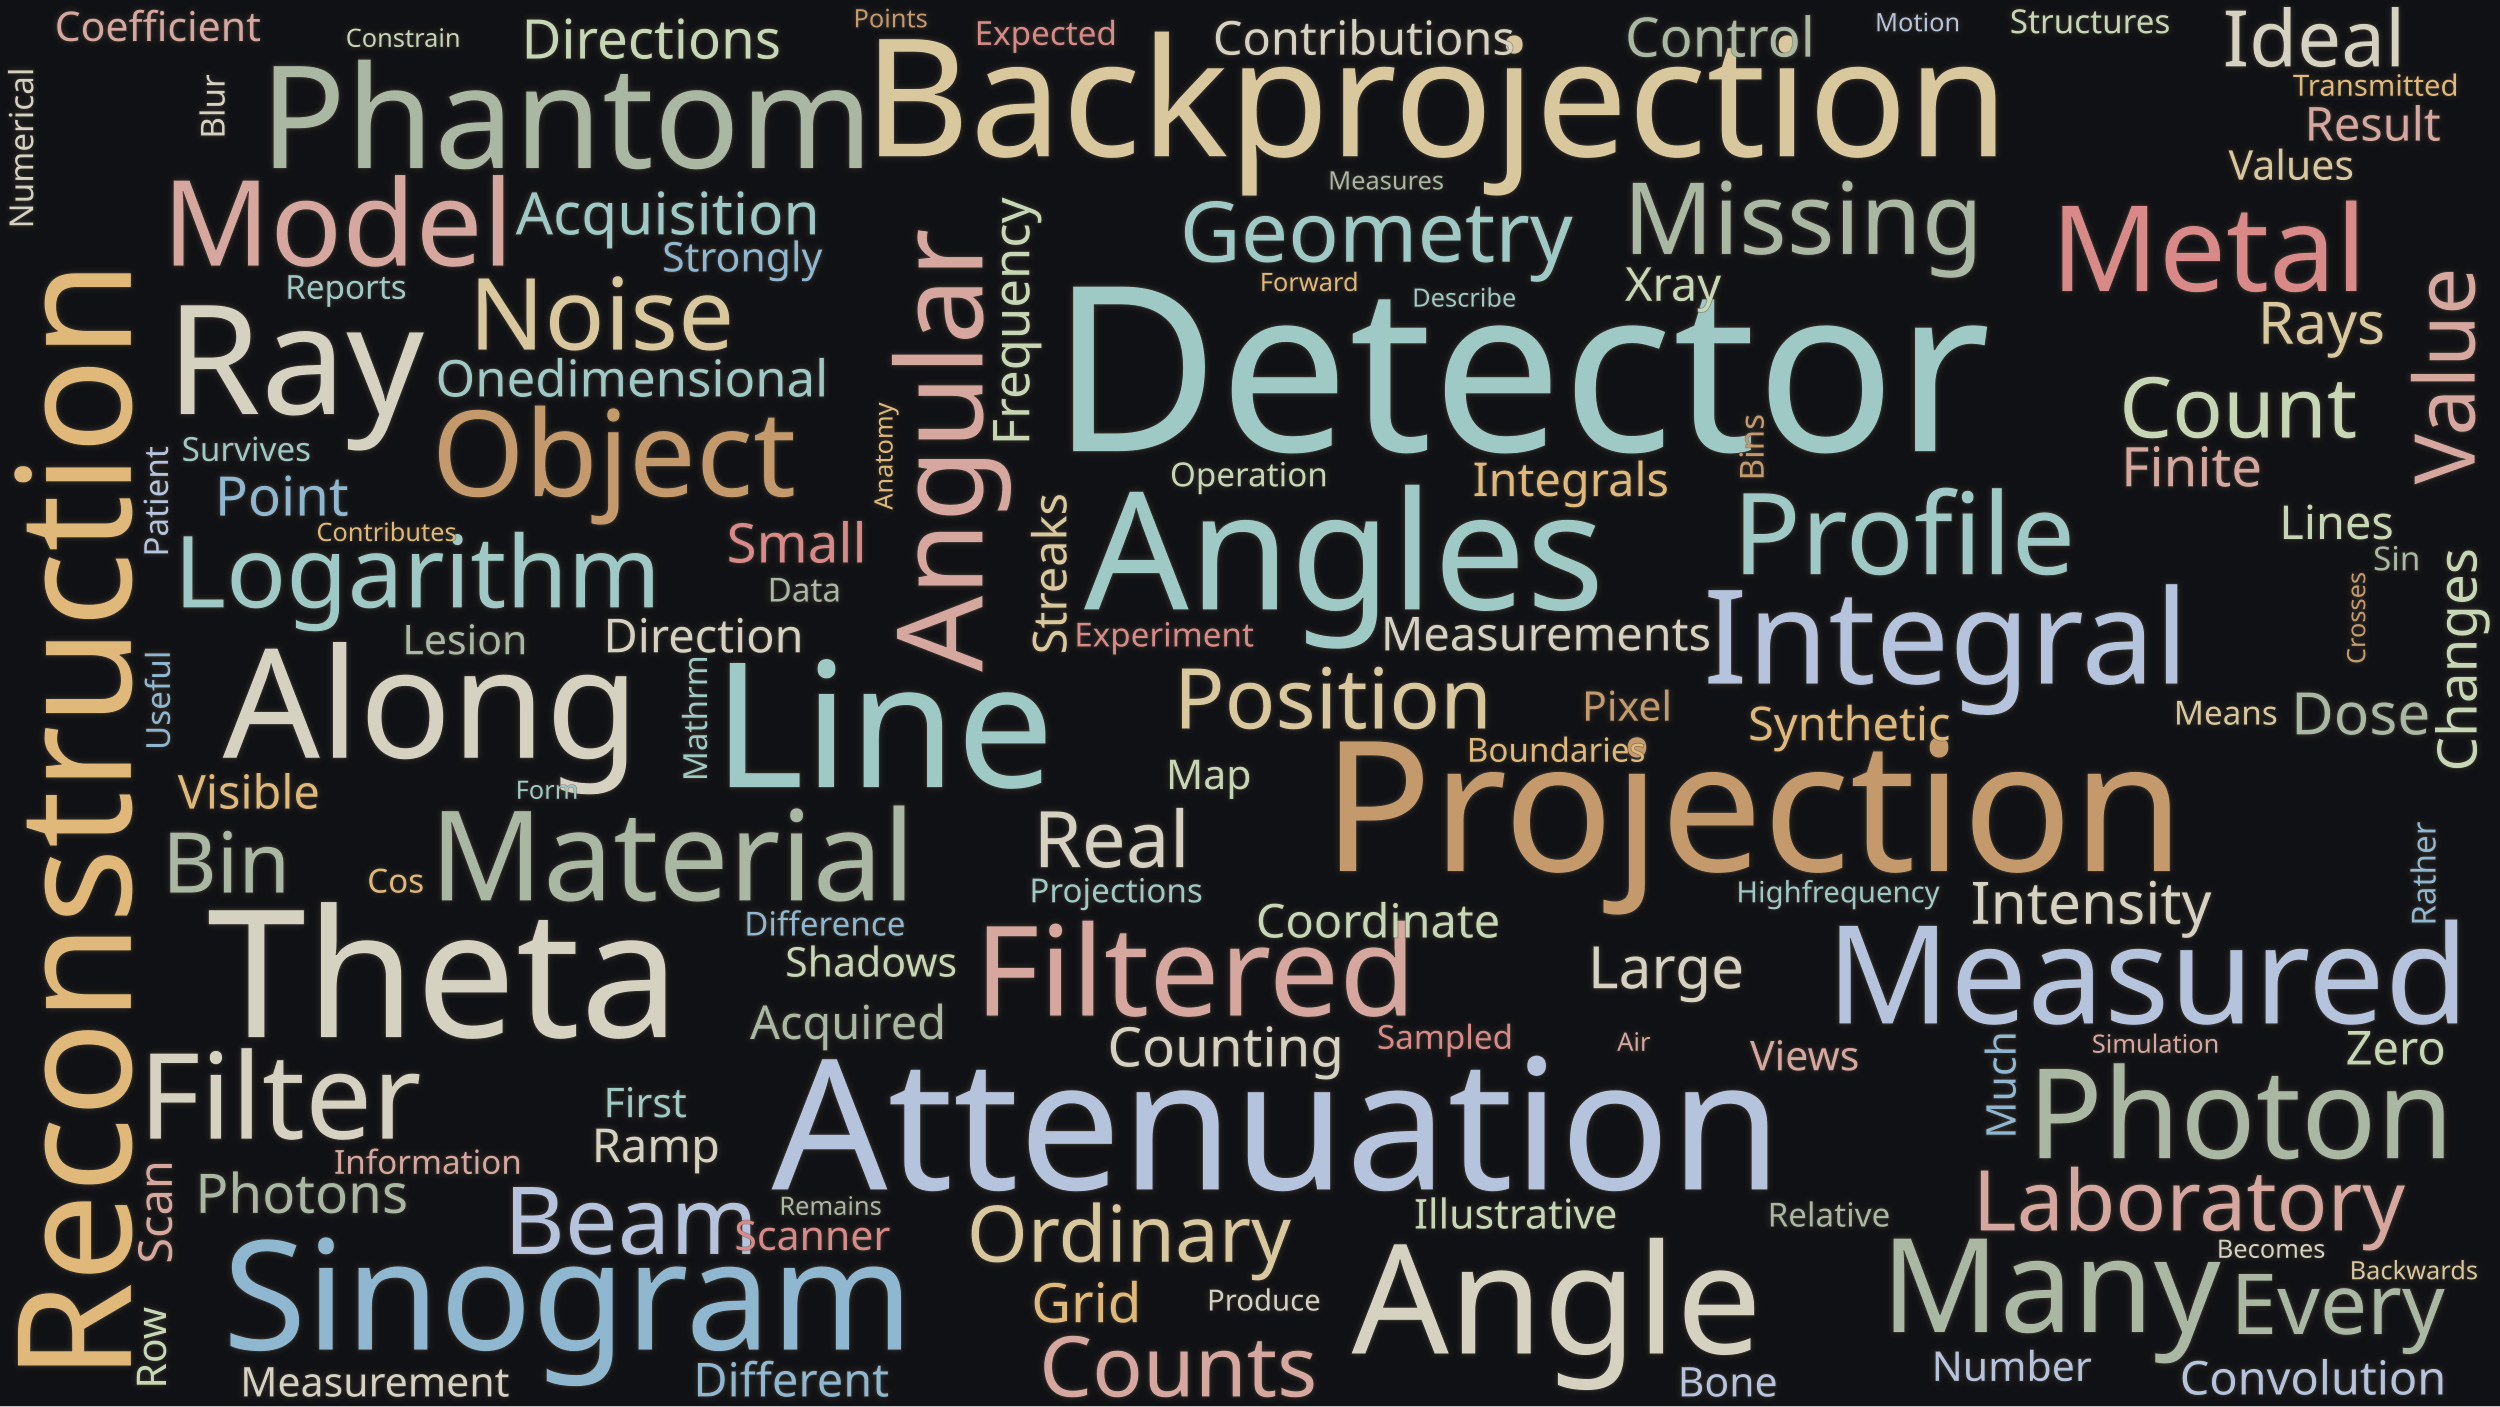
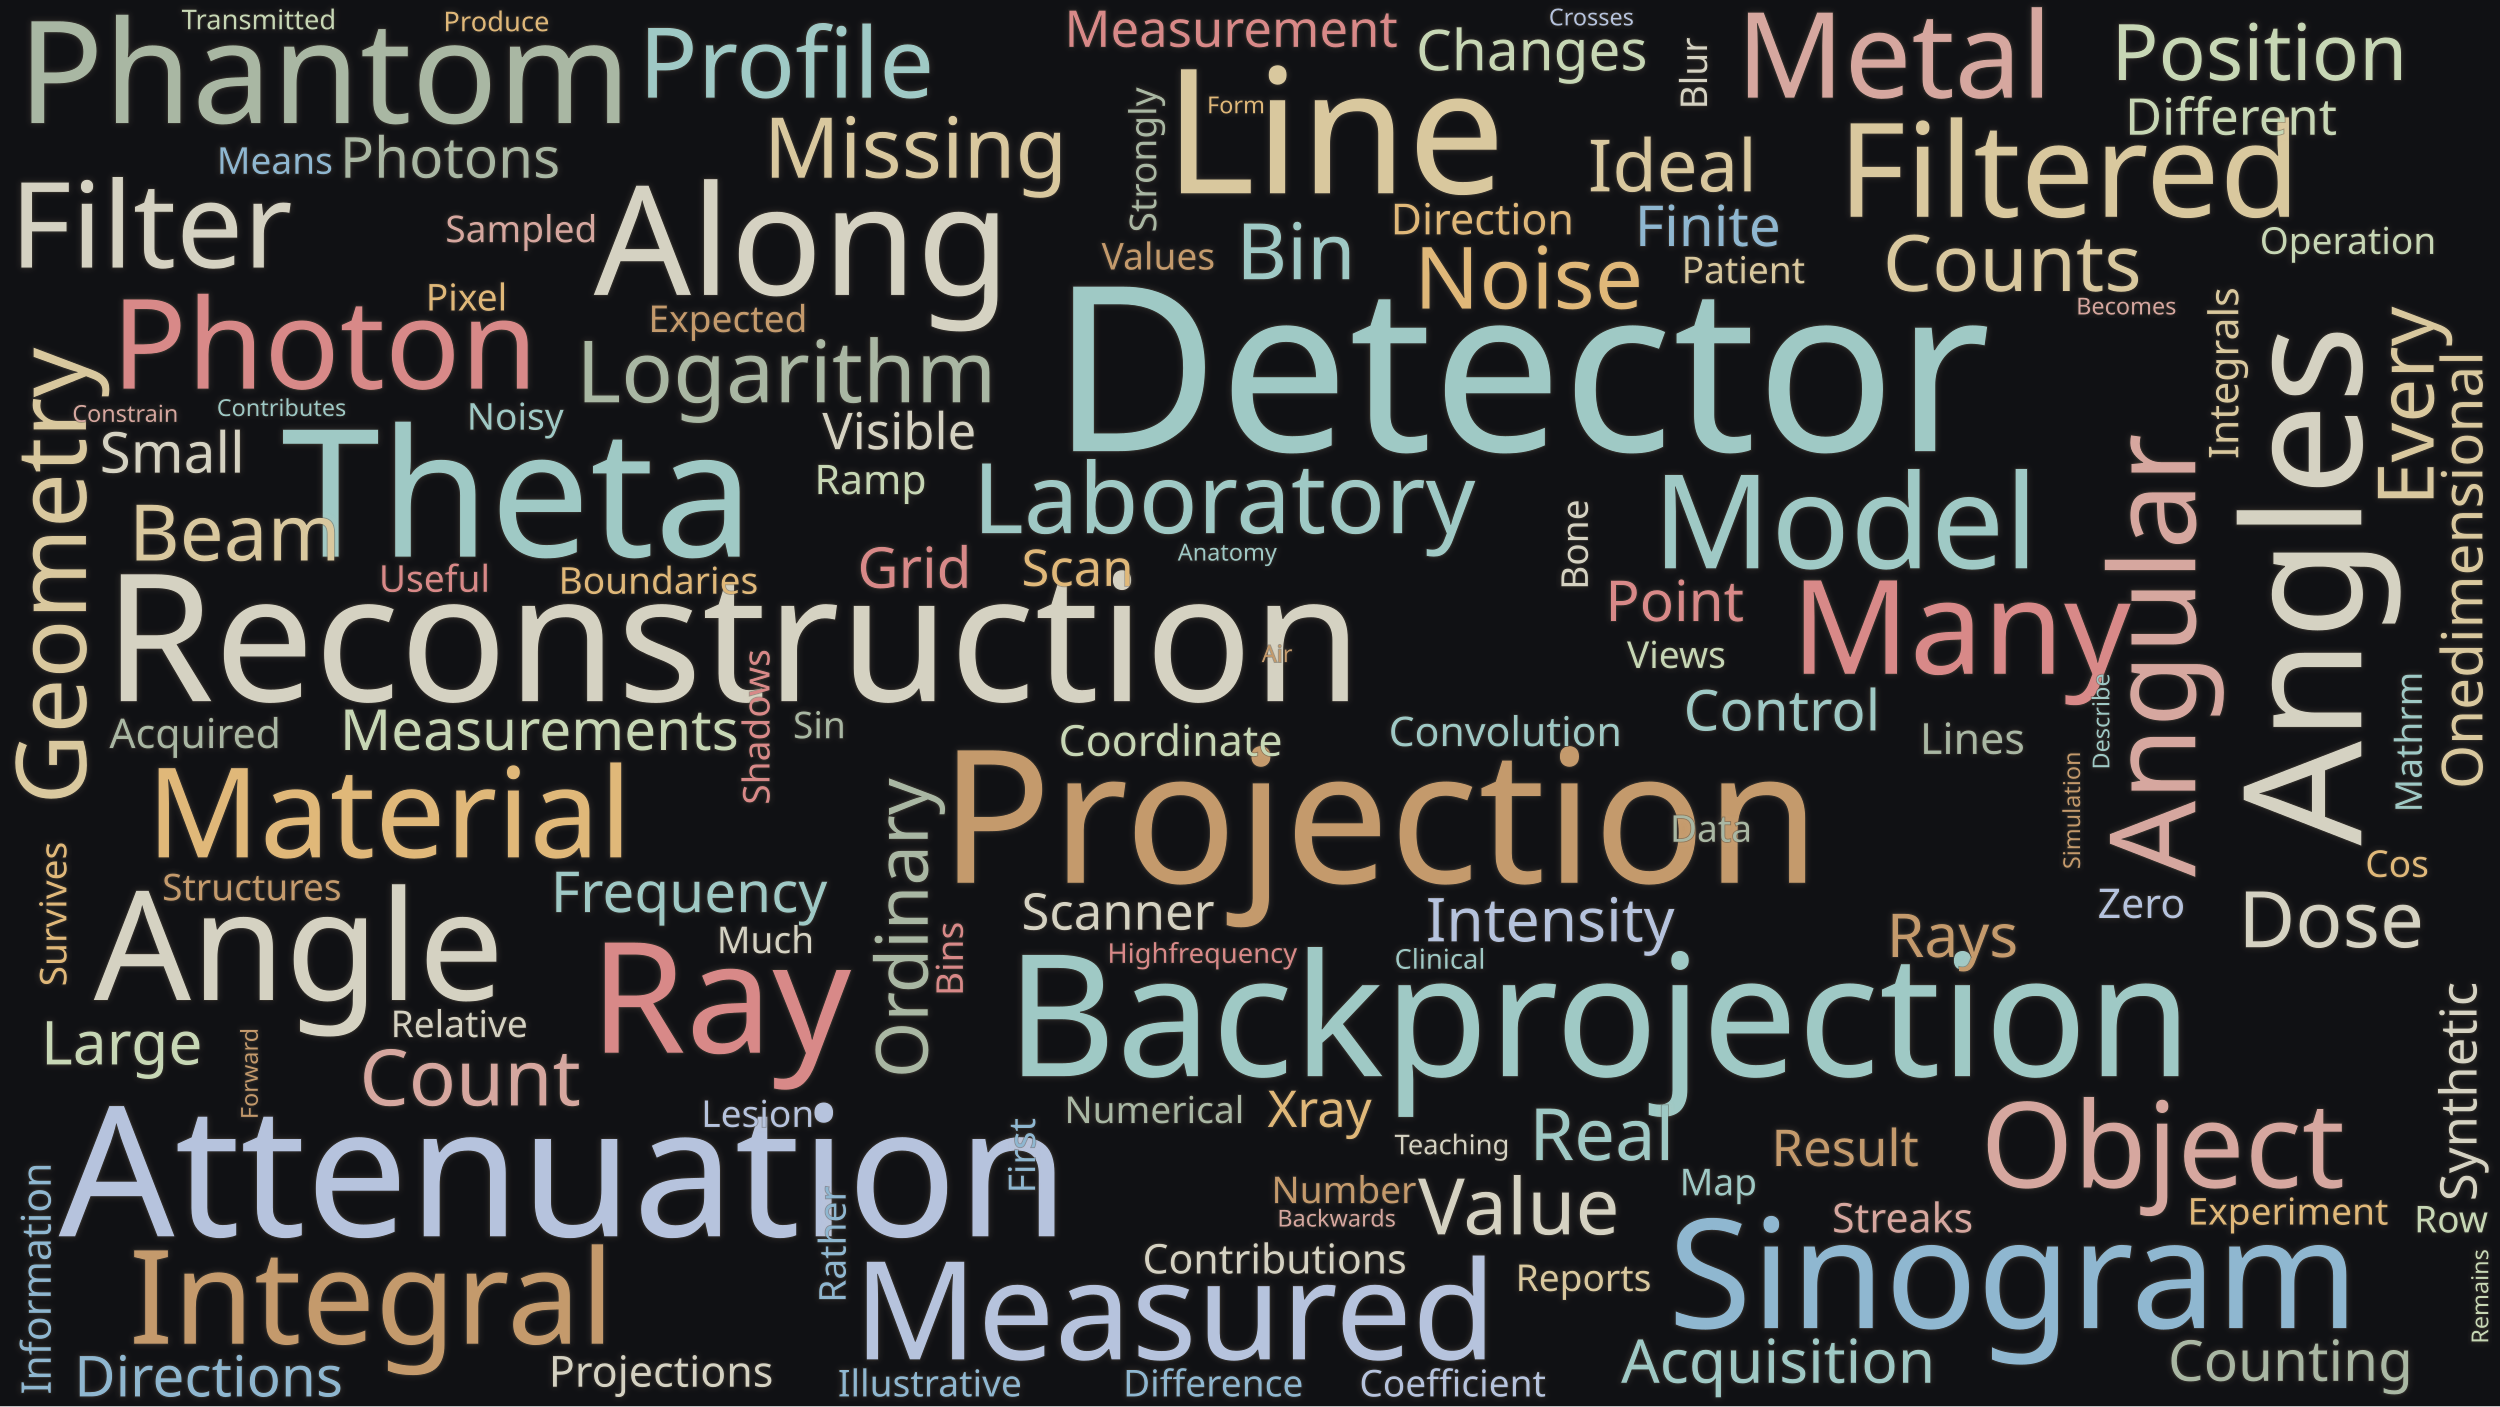
<svg xmlns="http://www.w3.org/2000/svg" role="img" aria-label="How a Scanner Sees: Reconstructing a Body from Shadows" width="1280" height="720">
  <defs>
    <filter id="wordGlow" x="-20%" y="-20%" width="140%" height="140%">
      <feDropShadow dx="0" dy="0" stdDeviation="1.6" flood-color="#d8c7a1" flood-opacity="0.18" />
    </filter>
  </defs>
  <style>text { filter: url(#wordGlow); paint-order: stroke fill; stroke: rgba(16,17,20,.34); stroke-width: .9px; }</style>
  <style>text{font-family:'Droid Sans Mono';font-weight:normal;font-style:normal;}</style>
  <rect width="100%" height="100%" style="fill:#101114" />
  <text transform="translate(538,231)" font-size="118" style="fill:#9fc9c5">Detector</text>
-   <text transform="translate(677,446)" font-size="93" style="fill:#c49a6c">Projection</text>
-   <text transform="translate(395,609)" font-size="93" style="fill:#b6c3dd">Attenuation</text>
-   <text transform="translate(106,531)" font-size="91" style="fill:#d5d2c2">Theta</text>
-   <text transform="translate(365,403)" font-size="89" style="fill:#9fc9c5">Line</text>
-   <text transform="translate(442,80)" font-size="84" style="fill:#d9c89e">Backprojection</text>
-   <text transform="translate(555,312)" font-size="84" style="fill:#9fc9c5">Angles</text>
-   <text transform="translate(67,707) rotate(-90)" font-size="81" style="fill:#e0b879">Reconstruction</text>
-   <text transform="translate(85,212)" font-size="78" style="fill:#d5d2c2">Ray</text>
-   <text transform="translate(114,691)" font-size="78" style="fill:#8fb7d0">Sinogram</text>
-   <text transform="translate(692,693)" font-size="78" style="fill:#d5d2c2">Angle</text>
-   <text transform="translate(114,388)" font-size="78" style="fill:#d5d2c2">Along</text>
-   <text transform="translate(133,86)" font-size="73" style="fill:#a9b7a3">Phantom</text>
-   <text transform="translate(935,524)" font-size="70" style="fill:#b6c3dd">Measured</text>
-   <text transform="translate(963,682)" font-size="67" style="fill:#a9b7a3">Many</text>
-   <text transform="translate(872,350)" font-size="67" style="fill:#b6c3dd">Integral</text>
-   <text transform="translate(499,520)" font-size="64" style="fill:#d6a79f">Filtered</text>
-   <text transform="translate(220,461)" font-size="64" style="fill:#a9b7a3">Material</text>
-   <text transform="translate(1038,593)" font-size="64" style="fill:#a9b7a3">Photon</text>
-   <text transform="translate(221,254)" font-size="61" style="fill:#c49a6c">Object</text>
-   <text transform="translate(71,583)" font-size="61" style="fill:#d5d2c2">Filter</text>
-   <text transform="translate(1050,149)" font-size="61" style="fill:#d88988">Metal</text>
-   <text transform="translate(83,136)" font-size="61" style="fill:#d6a79f">Model</text>
-   <text transform="translate(503,344) rotate(-90)" font-size="61" style="fill:#d6a79f">Angular</text>
-   <text transform="translate(887,294)" font-size="58" style="fill:#9fc9c5">Profile</text>
-   <text transform="translate(89,311)" font-size="51" style="fill:#9fc9c5">Logarithm</text>
-   <text transform="translate(240,179)" font-size="51" style="fill:#d9c89e">Noise</text>
-   <text transform="translate(831,130)" font-size="51" style="fill:#a9b7a3">Missing</text>
-   <text transform="translate(258,642)" font-size="48" style="fill:#b6c3dd">Beam</text>
-   <text transform="translate(1010,630)" font-size="43" style="fill:#d6a79f">Laboratory</text>
-   <text transform="translate(1267,248) rotate(-90)" font-size="43" style="fill:#d6a79f">Value</text>
-   <text transform="translate(1142,683)" font-size="43" style="fill:#a9b7a3">Every</text>
-   <text transform="translate(83,457)" font-size="43" style="fill:#a9b7a3">Bin</text>
-   <text transform="translate(601,373)" font-size="43" style="fill:#d9c89e">Position</text>
-   <text transform="translate(604,134)" font-size="43" style="fill:#9fc9c5">Geometry</text>
-   <text transform="translate(1085,224)" font-size="43" style="fill:#c7d7b5">Count</text>
-   <text transform="translate(532,715)" font-size="43" style="fill:#d6a79f">Counts</text>
-   <text transform="translate(495,646)" font-size="40" style="fill:#d9c89e">Ordinary</text>
-   <text transform="translate(529,444)" font-size="40" style="fill:#d5d2c2">Real</text>
-   <text transform="translate(1138,34)" font-size="40" style="fill:#d5d2c2">Ideal</text>
-   <text transform="translate(264,120)" font-size="30" style="fill:#9fc9c5">Acquisition</text>
-   <text transform="translate(1156,176)" font-size="30" style="fill:#d9c89e">Rays</text>
-   <text transform="translate(1009,473)" font-size="30" style="fill:#d5d2c2">Intensity</text>
-   <text transform="translate(813,506)" font-size="30" style="fill:#d5d2c2">Large</text>
-   <text transform="translate(1173,376)" font-size="30" style="fill:#a9b7a3">Dose</text>
-   <text transform="translate(1268,395) rotate(-90)" font-size="28" style="fill:#c7d7b5">Changes</text>
-   <text transform="translate(267,30)" font-size="28" style="fill:#c7d7b5">Directions</text>
-   <text transform="translate(528,677)" font-size="28" style="fill:#e0b879">Grid</text>
-   <text transform="translate(1086,249)" font-size="28" style="fill:#d6a79f">Finite</text>
-   <text transform="translate(110,264)" font-size="28" style="fill:#8fb7d0">Point</text>
-   <text transform="translate(372,288)" font-size="28" style="fill:#d88988">Small</text>
-   <text transform="translate(567,546)" font-size="28" style="fill:#d5d2c2">Counting</text>
-   <text transform="translate(100,621)" font-size="28" style="fill:#a9b7a3">Photons</text>
-   <text transform="translate(832,29)" font-size="28" style="fill:#a9b7a3">Control</text>
-   <text transform="translate(223,203)" font-size="26" style="fill:#9fc9c5">Onedimensional</text>
-   <text transform="translate(527,228) rotate(-90)" font-size="26" style="fill:#c7d7b5">Frequency</text>
-   <text transform="translate(832,154)" font-size="24" style="fill:#c7d7b5">Xray</text>
-   <text transform="translate(895,379)" font-size="24" style="fill:#e0b879">Synthetic</text>
-   <text transform="translate(88,647) rotate(-90)" font-size="24" style="fill:#d6a79f">Scan</text>
-   <text transform="translate(1180,72)" font-size="24" style="fill:#d6a79f">Result</text>
-   <text transform="translate(707,333)" font-size="24" style="fill:#d5d2c2">Measurements</text>
-   <text transform="translate(91,414)" font-size="24" style="fill:#e0b879">Visible</text>
-   <text transform="translate(355,715)" font-size="24" style="fill:#8fb7d0">Different</text>
-   <text transform="translate(643,480)" font-size="24" style="fill:#c7d7b5">Coordinate</text>
-   <text transform="translate(309,334)" font-size="24" style="fill:#d5d2c2">Direction</text>
-   <text transform="translate(1167,276)" font-size="24" style="fill:#c7d7b5">Lines</text>
-   <text transform="translate(621,28)" font-size="24" style="fill:#d5d2c2">Contributions</text>
-   <text transform="translate(1201,545)" font-size="24" style="fill:#c7d7b5">Zero</text>
-   <text transform="translate(754,254)" font-size="24" style="fill:#e0b879">Integrals</text>
-   <text transform="translate(384,532)" font-size="24" style="fill:#a9b7a3">Acquired</text>
-   <text transform="translate(303,595)" font-size="24" style="fill:#d5d2c2">Ramp</text>
-   <text transform="translate(1116,714)" font-size="24" style="fill:#b6c3dd">Convolution</text>
-   <text transform="translate(546,335) rotate(-90)" font-size="24" style="fill:#d9c89e">Streaks</text>
-   <text transform="translate(1032,583) rotate(-90)" font-size="21" style="fill:#8fb7d0">Much</text>
-   <text transform="translate(206,335)" font-size="21" style="fill:#a9b7a3">Lesion</text>
-   <text transform="translate(402,500)" font-size="21" style="fill:#c7d7b5">Shadows</text>
-   <text transform="translate(309,572)" font-size="21" style="fill:#9fc9c5">First</text>
-   <text transform="translate(896,548)" font-size="21" style="fill:#d6a79f">Views</text>
-   <text transform="translate(123,715)" font-size="21" style="fill:#d5d2c2">Measurement</text>
-   <text transform="translate(989,707)" font-size="21" style="fill:#b6c3dd">Number</text>
-   <text transform="translate(85,711) rotate(-90)" font-size="21" style="fill:#c7d7b5">Row</text>
-   <text transform="translate(376,640)" font-size="21" style="fill:#d88988">Scanner</text>
-   <text transform="translate(597,404)" font-size="21" style="fill:#c7d7b5">Map</text>
-   <text transform="translate(810,369)" font-size="21" style="fill:#c49a6c">Pixel</text>
-   <text transform="translate(724,629)" font-size="21" style="fill:#c7d7b5">Illustrative</text>
-   <text transform="translate(28,21)" font-size="21" style="fill:#d6a79f">Coefficient</text>
-   <text transform="translate(339,139)" font-size="21" style="fill:#8fb7d0">Strongly</text>
-   <text transform="translate(859,715)" font-size="21" style="fill:#b6c3dd">Bone</text>
-   <text transform="translate(1141,92)" font-size="21" style="fill:#d9c89e">Values</text>
-   <text transform="translate(527,462)" font-size="17" style="fill:#9fc9c5">Projections</text>
-   <text transform="translate(86,285) rotate(-90)" font-size="17" style="fill:#b6c3dd">Patient</text>
-   <text transform="translate(87,384) rotate(-90)" font-size="17" style="fill:#8fb7d0">Useful</text>
-   <text transform="translate(17,117) rotate(-90)" font-size="17" style="fill:#d5d2c2">Numerical</text>
-   <text transform="translate(146,153)" font-size="17" style="fill:#9fc9c5">Reports</text>
-   <text transform="translate(1113,371)" font-size="17" style="fill:#d9c89e">Means</text>
-   <text transform="translate(1029,17)" font-size="17" style="fill:#c7d7b5">Structures</text>
-   <text transform="translate(903,246) rotate(-90)" font-size="17" style="fill:#c49a6c">Bins</text>
-   <text transform="translate(499,23)" font-size="17" style="fill:#d88988">Expected</text>
-   <text transform="translate(93,236)" font-size="17" style="fill:#9fc9c5">Survives</text>
-   <text transform="translate(705,537)" font-size="17" style="fill:#d88988">Sampled</text>
-   <text transform="translate(550,331)" font-size="17" style="fill:#d88988">Experiment</text>
-   <text transform="translate(171,601)" font-size="17" style="fill:#d6a79f">Information</text>
-   <text transform="translate(905,628)" font-size="17" style="fill:#a9b7a3">Relative</text>
-   <text transform="translate(1247,474) rotate(-90)" font-size="17" style="fill:#8fb7d0">Rather</text>
-   <text transform="translate(393,308)" font-size="17" style="fill:#a9b7a3">Data</text>
-   <text transform="translate(362,400) rotate(-90)" font-size="17" style="fill:#9fc9c5">Mathrm</text>
-   <text transform="translate(188,457)" font-size="17" style="fill:#e0b879">Cos</text>
-   <text transform="translate(1215,292)" font-size="17" style="fill:#a9b7a3">Sin</text>
-   <text transform="translate(599,249)" font-size="17" style="fill:#c7d7b5">Operation</text>
-   <text transform="translate(115,71) rotate(-90)" font-size="17" style="fill:#d5d2c2">Blur</text>
-   <text transform="translate(751,390)" font-size="17" style="fill:#e0b879">Boundaries</text>
-   <text transform="translate(381,479)" font-size="17" style="fill:#8fb7d0">Difference</text>
-   <text transform="translate(889,462)" font-size="15" style="fill:#9fc9c5">Highfrequency</text>
-   <text transform="translate(618,671)" font-size="15" style="fill:#d5d2c2">Produce</text>
-   <text transform="translate(1174,49)" font-size="15" style="fill:#e0b879">Transmitted</text>
-   <text transform="translate(264,409)" font-size="13" style="fill:#9fc9c5">Form</text>
-   <text transform="translate(177,24)" font-size="13" style="fill:#c7d7b5">Constrain</text>
-   <text transform="translate(1135,644)" font-size="13" style="fill:#d5d2c2">Becomes</text>
-   <text transform="translate(1203,655)" font-size="13" style="fill:#d9c89e">Backwards</text>
-   <text transform="translate(399,622)" font-size="13" style="fill:#a9b7a3">Remains</text>
-   <text transform="translate(1071,539)" font-size="13" style="fill:#d6a79f">Simulation</text>
-   <text transform="translate(828,538)" font-size="13" style="fill:#d6a79f">Air</text>
-   <text transform="translate(457,261) rotate(-90)" font-size="13" style="fill:#e0b879">Anatomy</text>
-   <text transform="translate(645,149)" font-size="13" style="fill:#e0b879">Forward</text>
-   <text transform="translate(162,277)" font-size="13" style="fill:#e0b879">Contributes</text>
-   <text transform="translate(1211,340) rotate(-90)" font-size="13" style="fill:#c49a6c">Crosses</text>
-   <text transform="translate(723,157)" font-size="13" style="fill:#9fc9c5">Describe</text>
-   <text transform="translate(960,16)" font-size="13" style="fill:#b6c3dd">Motion</text>
-   <text transform="translate(437,14)" font-size="13" style="fill:#c49a6c">Points</text>
-   <text transform="translate(680,97)" font-size="13" style="fill:#a9b7a3">Measures</text>
+   <text transform="translate(481,452)" font-size="95" style="fill:#c49a6c">Projection</text>
+   <text transform="translate(30,633)" font-size="93" style="fill:#b6c3dd">Attenuation</text>
+   <text transform="translate(53,359)" font-size="91" style="fill:#d5d2c2">Reconstruction</text>
+   <text transform="translate(144,285)" font-size="91" style="fill:#9fc9c5">Theta</text>
+   <text transform="translate(596,99)" font-size="89" style="fill:#d9c89e">Line</text>
+   <text transform="translate(515,551)" font-size="87" style="fill:#9fc9c5">Backprojection</text>
+   <text transform="translate(1209,433) rotate(-90)" font-size="84" style="fill:#d5d2c2">Angles</text>
+   <text transform="translate(302,539)" font-size="79" style="fill:#d88988">Ray</text>
+   <text transform="translate(854,680)" font-size="78" style="fill:#8fb7d0">Sinogram</text>
+   <text transform="translate(48,512)" font-size="78" style="fill:#d5d2c2">Angle</text>
+   <text transform="translate(304,151)" font-size="78" style="fill:#d5d2c2">Along</text>
+   <text transform="translate(9,63)" font-size="73" style="fill:#a9b7a3">Phantom</text>
+   <text transform="translate(437,696)" font-size="70" style="fill:#b6c3dd">Measured</text>
+   <text transform="translate(917,345)" font-size="67" style="fill:#d88988">Many</text>
+   <text transform="translate(941,111)" font-size="67" style="fill:#d9c89e">Filtered</text>
+   <text transform="translate(846,291)" font-size="67" style="fill:#9fc9c5">Model</text>
+   <text transform="translate(66,688)" font-size="67" style="fill:#c49a6c">Integral</text>
+   <text transform="translate(75,439)" font-size="64" style="fill:#e0b879">Material</text>
+   <text transform="translate(57,199)" font-size="64" style="fill:#d88988">Photon</text>
+   <text transform="translate(1014,608)" font-size="61" style="fill:#d6a79f">Object</text>
+   <text transform="translate(5,137)" font-size="61" style="fill:#d5d2c2">Filter</text>
+   <text transform="translate(889,50)" font-size="61" style="fill:#d6a79f">Metal</text>
+   <text transform="translate(1124,449) rotate(-90)" font-size="61" style="fill:#d6a79f">Angular</text>
+   <text transform="translate(498,273)" font-size="50" style="fill:#9fc9c5">Laboratory</text>
+   <text transform="translate(327,50)" font-size="50" style="fill:#9fc9c5">Profile</text>
+   <text transform="translate(44,412) rotate(-90)" font-size="50" style="fill:#d9c89e">Geometry</text>
+   <text transform="translate(295,206)" font-size="44" style="fill:#a9b7a3">Logarithm</text>
+   <text transform="translate(724,158)" font-size="44" style="fill:#e0b879">Noise</text>
+   <text transform="translate(391,91)" font-size="43" style="fill:#d9c89e">Missing</text>
+   <text transform="translate(66,287)" font-size="40" style="fill:#d9c89e">Beam</text>
+   <text transform="translate(726,632)" font-size="40" style="fill:#d5d2c2">Value</text>
+   <text transform="translate(1246,259) rotate(-90)" font-size="40" style="fill:#d9c89e">Every</text>
+   <text transform="translate(633,143)" font-size="40" style="fill:#9fc9c5">Bin</text>
+   <text transform="translate(1081,41)" font-size="40" style="fill:#c7d7b5">Position</text>
+   <text transform="translate(184,566)" font-size="40" style="fill:#d6a79f">Count</text>
+   <text transform="translate(964,149)" font-size="40" style="fill:#d9c89e">Counts</text>
+   <text transform="translate(1146,485)" font-size="40" style="fill:#d5d2c2">Dose</text>
+   <text transform="translate(475,552) rotate(-90)" font-size="37" style="fill:#a9b7a3">Ordinary</text>
+   <text transform="translate(783,594)" font-size="37" style="fill:#9fc9c5">Real</text>
+   <text transform="translate(813,98)" font-size="37" style="fill:#d9c89e">Ideal</text>
+   <text transform="translate(830,708)" font-size="31" style="fill:#9fc9c5">Acquisition</text>
+   <text transform="translate(966,490)" font-size="31" style="fill:#c49a6c">Rays</text>
+   <text transform="translate(730,482)" font-size="31" style="fill:#b6c3dd">Intensity</text>
+   <text transform="translate(21,545)" font-size="31" style="fill:#c7d7b5">Large</text>
+   <text transform="translate(725,36)" font-size="29" style="fill:#c7d7b5">Changes</text>
+   <text transform="translate(38,715)" font-size="29" style="fill:#8fb7d0">Directions</text>
+   <text transform="translate(174,384)" font-size="29" style="fill:#c7d7b5">Measurements</text>
+   <text transform="translate(439,301)" font-size="29" style="fill:#d88988">Grid</text>
+   <text transform="translate(837,126)" font-size="29" style="fill:#8fb7d0">Finite</text>
+   <text transform="translate(822,318)" font-size="29" style="fill:#d88988">Point</text>
+   <text transform="translate(51,242)" font-size="29" style="fill:#d5d2c2">Small</text>
+   <text transform="translate(1110,707)" font-size="29" style="fill:#a9b7a3">Counting</text>
+   <text transform="translate(174,91)" font-size="29" style="fill:#a9b7a3">Photons</text>
+   <text transform="translate(862,374)" font-size="29" style="fill:#9fc9c5">Control</text>
+   <text transform="translate(1271,404) rotate(-90)" font-size="29" style="fill:#d9c89e">Onedimensional</text>
+   <text transform="translate(282,467)" font-size="29" style="fill:#9fc9c5">Frequency</text>
+   <text transform="translate(649,577)" font-size="26" style="fill:#e0b879">Xray</text>
+   <text transform="translate(1268,615) rotate(-90)" font-size="26" style="fill:#d5d2c2">Synthetic</text>
+   <text transform="translate(523,300)" font-size="26" style="fill:#e0b879">Scan</text>
+   <text transform="translate(907,597)" font-size="26" style="fill:#c49a6c">Result</text>
+   <text transform="translate(545,24)" font-size="26" style="fill:#d88988">Measurement</text>
+   <text transform="translate(421,230)" font-size="26" style="fill:#d5d2c2">Visible</text>
+   <text transform="translate(523,476)" font-size="26" style="fill:#d5d2c2">Scanner</text>
+   <text transform="translate(1088,69)" font-size="26" style="fill:#c7d7b5">Different</text>
+   <text transform="translate(281,710)" font-size="22" style="fill:#d5d2c2">Projections</text>
+   <text transform="translate(542,387)" font-size="22" style="fill:#c7d7b5">Coordinate</text>
+   <text transform="translate(712,120)" font-size="22" style="fill:#e0b879">Direction</text>
+   <text transform="translate(983,386)" font-size="22" style="fill:#a9b7a3">Lines</text>
+   <text transform="translate(585,652)" font-size="21" style="fill:#d5d2c2">Contributions</text>
+   <text transform="translate(1074,470)" font-size="21" style="fill:#b6c3dd">Zero</text>
+   <text transform="translate(1146,235) rotate(-90)" font-size="21" style="fill:#d9c89e">Integrals</text>
+   <text transform="translate(26,714) rotate(-90)" font-size="21" style="fill:#8fb7d0">Information</text>
+   <text transform="translate(56,383)" font-size="21" style="fill:#a9b7a3">Acquired</text>
+   <text transform="translate(417,253)" font-size="21" style="fill:#c7d7b5">Ramp</text>
+   <text transform="translate(711,382)" font-size="21" style="fill:#9fc9c5">Convolution</text>
+   <text transform="translate(938,631)" font-size="21" style="fill:#d6a79f">Streaks</text>
+   <text transform="translate(367,488)" font-size="19" style="fill:#d5d2c2">Much</text>
+   <text transform="translate(359,577)" font-size="19" style="fill:#b6c3dd">Lesion</text>
+   <text transform="translate(394,412) rotate(-90)" font-size="19" style="fill:#d88988">Shadows</text>
+   <text transform="translate(530,611) rotate(-90)" font-size="19" style="fill:#8fb7d0">First</text>
+   <text transform="translate(833,342)" font-size="19" style="fill:#c7d7b5">Views</text>
+   <text transform="translate(651,616)" font-size="19" style="fill:#c49a6c">Number</text>
+   <text transform="translate(1236,631)" font-size="19" style="fill:#c7d7b5">Row</text>
+   <text transform="translate(860,612)" font-size="19" style="fill:#9fc9c5">Map</text>
+   <text transform="translate(218,159)" font-size="19" style="fill:#e0b879">Pixel</text>
+   <text transform="translate(429,715)" font-size="19" style="fill:#8fb7d0">Illustrative</text>
+   <text transform="translate(696,715)" font-size="19" style="fill:#b6c3dd">Coefficient</text>
+   <text transform="translate(592,119) rotate(-90)" font-size="19" style="fill:#a9b7a3">Strongly</text>
+   <text transform="translate(813,302) rotate(-90)" font-size="19" style="fill:#d5d2c2">Bone</text>
+   <text transform="translate(564,138)" font-size="19" style="fill:#c49a6c">Values</text>
+   <text transform="translate(861,145)" font-size="19" style="fill:#d9c89e">Patient</text>
+   <text transform="translate(194,303)" font-size="19" style="fill:#d88988">Useful</text>
+   <text transform="translate(545,575)" font-size="19" style="fill:#a9b7a3">Numerical</text>
+   <text transform="translate(776,661)" font-size="19" style="fill:#d9c89e">Reports</text>
+   <text transform="translate(111,89)" font-size="19" style="fill:#8fb7d0">Means</text>
+   <text transform="translate(83,461)" font-size="19" style="fill:#c49a6c">Structures</text>
+   <text transform="translate(493,510) rotate(-90)" font-size="19" style="fill:#d88988">Bins</text>
+   <text transform="translate(332,170)" font-size="19" style="fill:#c49a6c">Expected</text>
+   <text transform="translate(34,505) rotate(-90)" font-size="19" style="fill:#e0b879">Survives</text>
+   <text transform="translate(228,124)" font-size="19" style="fill:#d6a79f">Sampled</text>
+   <text transform="translate(1120,627)" font-size="19" style="fill:#e0b879">Experiment</text>
+   <text transform="translate(200,531)" font-size="19" style="fill:#d5d2c2">Relative</text>
+   <text transform="translate(433,667) rotate(-90)" font-size="19" style="fill:#8fb7d0">Rather</text>
+   <text transform="translate(855,431)" font-size="19" style="fill:#a9b7a3">Data</text>
+   <text transform="translate(1240,416) rotate(-90)" font-size="19" style="fill:#9fc9c5">Mathrm</text>
+   <text transform="translate(1211,449)" font-size="19" style="fill:#e0b879">Cos</text>
+   <text transform="translate(406,378)" font-size="19" style="fill:#a9b7a3">Sin</text>
+   <text transform="translate(1157,130)" font-size="19" style="fill:#c7d7b5">Operation</text>
+   <text transform="translate(874,56) rotate(-90)" font-size="19" style="fill:#d5d2c2">Blur</text>
+   <text transform="translate(286,304)" font-size="19" style="fill:#e0b879">Boundaries</text>
+   <text transform="translate(575,715)" font-size="19" style="fill:#8fb7d0">Difference</text>
+   <text transform="translate(239,220)" font-size="19" style="fill:#9fc9c5">Noisy</text>
+   <text transform="translate(567,493)" font-size="14" style="fill:#d88988">Highfrequency</text>
+   <text transform="translate(227,16)" font-size="14" style="fill:#e0b879">Produce</text>
+   <text transform="translate(714,496)" font-size="14" style="fill:#9fc9c5">Clinical</text>
+   <text transform="translate(93,15)" font-size="14" style="fill:#c7d7b5">Transmitted</text>
+   <text transform="translate(714,591)" font-size="14" style="fill:#d5d2c2">Teaching</text>
+   <text transform="translate(618,58)" font-size="12" style="fill:#e0b879">Form</text>
+   <text transform="translate(37,216)" font-size="12" style="fill:#d6a79f">Constrain</text>
+   <text transform="translate(1063,161)" font-size="12" style="fill:#d6a79f">Becomes</text>
+   <text transform="translate(654,628)" font-size="12" style="fill:#d6a79f">Backwards</text>
+   <text transform="translate(1274,688) rotate(-90)" font-size="12" style="fill:#c7d7b5">Remains</text>
+   <text transform="translate(1065,445) rotate(-90)" font-size="12" style="fill:#c49a6c">Simulation</text>
+   <text transform="translate(646,339)" font-size="12" style="fill:#c49a6c">Air</text>
+   <text transform="translate(603,287)" font-size="12" style="fill:#9fc9c5">Anatomy</text>
+   <text transform="translate(132,573) rotate(-90)" font-size="12" style="fill:#c49a6c">Forward</text>
+   <text transform="translate(111,213)" font-size="12" style="fill:#9fc9c5">Contributes</text>
+   <text transform="translate(793,13)" font-size="12" style="fill:#b6c3dd">Crosses</text>
+   <text transform="translate(1080,394) rotate(-90)" font-size="12" style="fill:#9fc9c5">Describe</text>
</svg>
